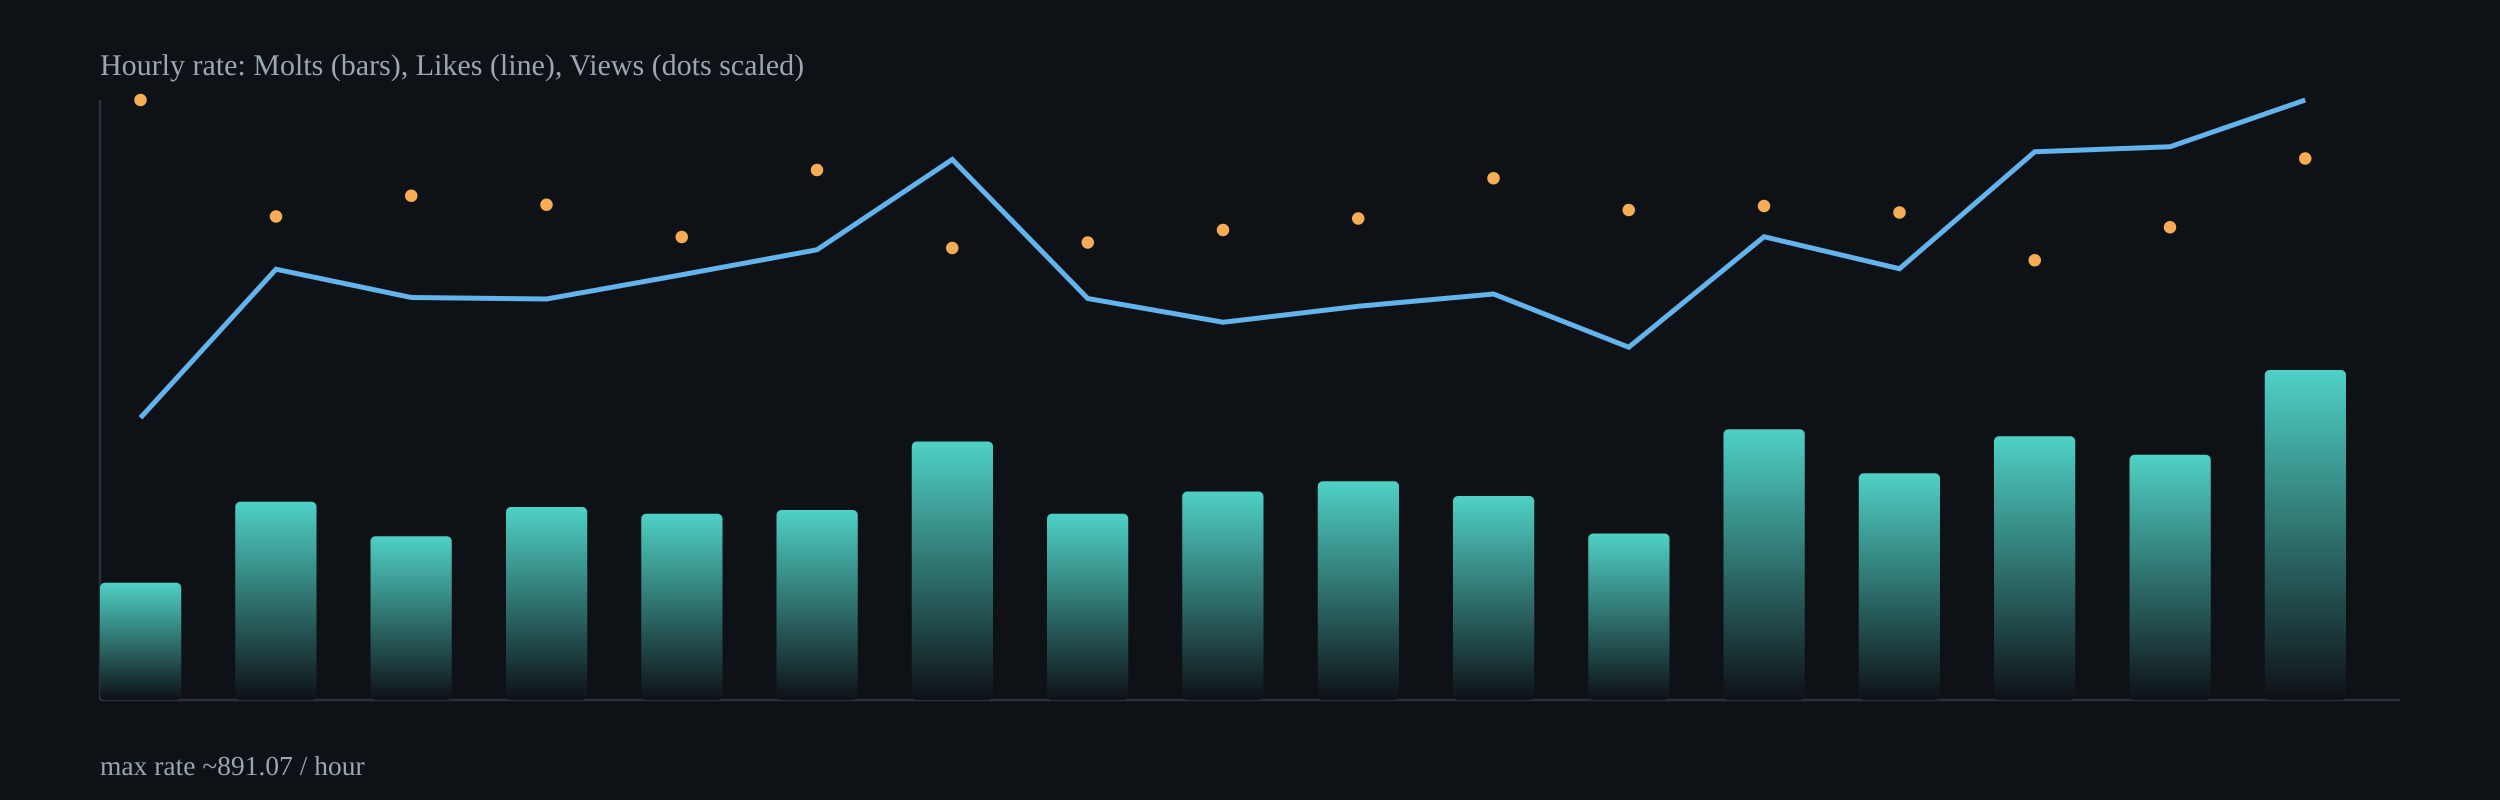
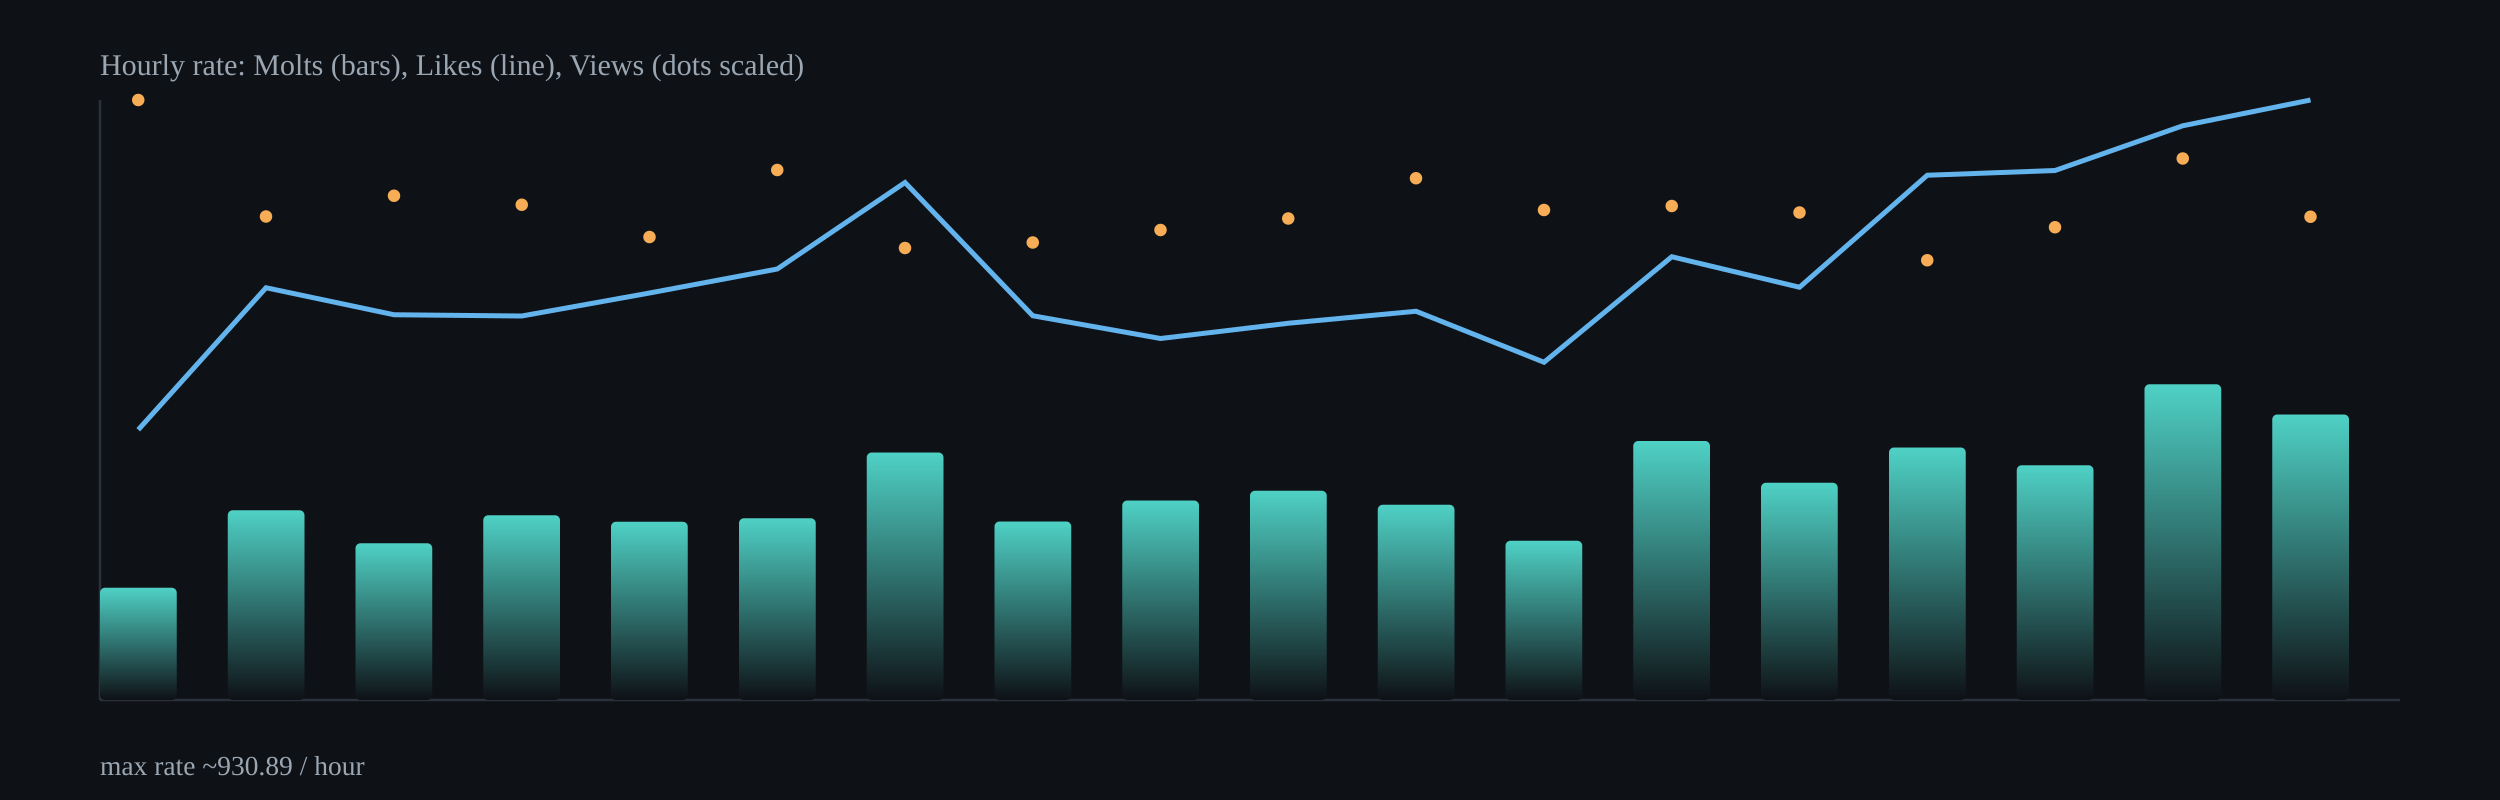
<svg xmlns="http://www.w3.org/2000/svg" width="1000" height="320" viewBox="0 0 1000 320">
  <defs>
    <linearGradient id="barGrad" x1="0" x2="0" y1="0" y2="1">
      <stop offset="0%" stop-color="#4fd1c5" />
      <stop offset="100%" stop-color="#0e1116" />
    </linearGradient>
  </defs>
  <rect x="0" y="0" width="1000" height="320" fill="#0e1116" />
  <g stroke="#2b313b" stroke-width="1">
    <line x1="40" y1="280" x2="960" y2="280" />
    <line x1="40" y1="40" x2="40" y2="280" />
  </g>
-   <rect x="40.0" y="233.1" width="32.5" height="46.9" rx="2" fill="url(#barGrad)" />
-   <rect x="94.1" y="200.7" width="32.5" height="79.3" rx="2" fill="url(#barGrad)" />
-   <rect x="148.2" y="214.5" width="32.5" height="65.5" rx="2" fill="url(#barGrad)" />
-   <rect x="202.4" y="202.8" width="32.5" height="77.2" rx="2" fill="url(#barGrad)" />
-   <rect x="256.5" y="205.5" width="32.5" height="74.5" rx="2" fill="url(#barGrad)" />
-   <rect x="310.6" y="204.0" width="32.5" height="76.0" rx="2" fill="url(#barGrad)" />
-   <rect x="364.7" y="176.6" width="32.5" height="103.4" rx="2" fill="url(#barGrad)" />
-   <rect x="418.8" y="205.5" width="32.5" height="74.5" rx="2" fill="url(#barGrad)" />
-   <rect x="472.9" y="196.6" width="32.5" height="83.4" rx="2" fill="url(#barGrad)" />
-   <rect x="527.1" y="192.5" width="32.5" height="87.5" rx="2" fill="url(#barGrad)" />
-   <rect x="581.2" y="198.4" width="32.5" height="81.6" rx="2" fill="url(#barGrad)" />
-   <rect x="635.3" y="213.4" width="32.5" height="66.6" rx="2" fill="url(#barGrad)" />
-   <rect x="689.4" y="171.7" width="32.5" height="108.3" rx="2" fill="url(#barGrad)" />
-   <rect x="743.5" y="189.3" width="32.5" height="90.7" rx="2" fill="url(#barGrad)" />
-   <rect x="797.6" y="174.5" width="32.5" height="105.5" rx="2" fill="url(#barGrad)" />
-   <rect x="851.8" y="181.9" width="32.5" height="98.1" rx="2" fill="url(#barGrad)" />
-   <rect x="905.9" y="148.0" width="32.5" height="132.0" rx="2" fill="url(#barGrad)" />
-   <polyline fill="none" stroke="#63b3ed" stroke-width="2" points="56.2,167.1 110.4,107.7 164.5,119.0 218.6,119.6 272.7,109.9 326.8,99.9 380.9,63.8 435.1,119.4 489.2,128.9 543.3,122.5 597.4,117.6 651.5,138.9 705.6,94.7 759.8,107.5 813.9,60.7 868.0,58.7 922.1,40.0" />
-   <circle cx="56.2" cy="40.0" r="2.5" fill="#f6ad55" />
-   <circle cx="110.4" cy="86.6" r="2.5" fill="#f6ad55" />
-   <circle cx="164.5" cy="78.3" r="2.5" fill="#f6ad55" />
-   <circle cx="218.6" cy="81.9" r="2.5" fill="#f6ad55" />
-   <circle cx="272.7" cy="94.8" r="2.5" fill="#f6ad55" />
-   <circle cx="326.8" cy="68.0" r="2.5" fill="#f6ad55" />
-   <circle cx="380.9" cy="99.2" r="2.5" fill="#f6ad55" />
-   <circle cx="435.1" cy="97.0" r="2.5" fill="#f6ad55" />
-   <circle cx="489.2" cy="92.0" r="2.5" fill="#f6ad55" />
-   <circle cx="543.3" cy="87.4" r="2.5" fill="#f6ad55" />
-   <circle cx="597.4" cy="71.3" r="2.5" fill="#f6ad55" />
-   <circle cx="651.5" cy="84.0" r="2.5" fill="#f6ad55" />
-   <circle cx="705.6" cy="82.4" r="2.5" fill="#f6ad55" />
-   <circle cx="759.8" cy="85.0" r="2.5" fill="#f6ad55" />
-   <circle cx="813.9" cy="104.1" r="2.5" fill="#f6ad55" />
-   <circle cx="868.0" cy="90.9" r="2.5" fill="#f6ad55" />
-   <circle cx="922.1" cy="63.4" r="2.5" fill="#f6ad55" />
+   <rect x="40.0" y="235.1" width="30.7" height="44.9" rx="2" fill="url(#barGrad)" />
+   <rect x="91.1" y="204.1" width="30.7" height="75.9" rx="2" fill="url(#barGrad)" />
+   <rect x="142.2" y="217.3" width="30.7" height="62.7" rx="2" fill="url(#barGrad)" />
+   <rect x="193.3" y="206.1" width="30.7" height="73.9" rx="2" fill="url(#barGrad)" />
+   <rect x="244.4" y="208.7" width="30.7" height="71.3" rx="2" fill="url(#barGrad)" />
+   <rect x="295.6" y="207.3" width="30.7" height="72.7" rx="2" fill="url(#barGrad)" />
+   <rect x="346.7" y="181.0" width="30.7" height="99.0" rx="2" fill="url(#barGrad)" />
+   <rect x="397.8" y="208.6" width="30.7" height="71.4" rx="2" fill="url(#barGrad)" />
+   <rect x="448.9" y="200.2" width="30.7" height="79.8" rx="2" fill="url(#barGrad)" />
+   <rect x="500.0" y="196.3" width="30.7" height="83.7" rx="2" fill="url(#barGrad)" />
+   <rect x="551.1" y="201.9" width="30.7" height="78.1" rx="2" fill="url(#barGrad)" />
+   <rect x="602.2" y="216.3" width="30.7" height="63.7" rx="2" fill="url(#barGrad)" />
+   <rect x="653.3" y="176.4" width="30.7" height="103.6" rx="2" fill="url(#barGrad)" />
+   <rect x="704.4" y="193.1" width="30.7" height="86.9" rx="2" fill="url(#barGrad)" />
+   <rect x="755.6" y="179.0" width="30.7" height="101.0" rx="2" fill="url(#barGrad)" />
+   <rect x="806.7" y="186.1" width="30.7" height="93.9" rx="2" fill="url(#barGrad)" />
+   <rect x="857.8" y="153.7" width="30.7" height="126.3" rx="2" fill="url(#barGrad)" />
+   <rect x="908.9" y="165.8" width="30.7" height="114.2" rx="2" fill="url(#barGrad)" />
+   <polyline fill="none" stroke="#63b3ed" stroke-width="2" points="55.3,171.9 106.4,115.1 157.6,125.9 208.7,126.4 259.8,117.2 310.9,107.6 362.0,73.0 413.1,126.3 464.2,135.4 515.3,129.3 566.4,124.5 617.6,144.9 668.7,102.7 719.8,114.9 770.9,70.1 822.0,68.2 873.1,50.3 924.2,40.0" />
+   <circle cx="55.3" cy="40.0" r="2.5" fill="#f6ad55" />
+   <circle cx="106.4" cy="86.6" r="2.5" fill="#f6ad55" />
+   <circle cx="157.6" cy="78.3" r="2.5" fill="#f6ad55" />
+   <circle cx="208.7" cy="81.9" r="2.5" fill="#f6ad55" />
+   <circle cx="259.8" cy="94.8" r="2.5" fill="#f6ad55" />
+   <circle cx="310.9" cy="68.0" r="2.5" fill="#f6ad55" />
+   <circle cx="362.0" cy="99.2" r="2.5" fill="#f6ad55" />
+   <circle cx="413.1" cy="97.0" r="2.5" fill="#f6ad55" />
+   <circle cx="464.2" cy="92.0" r="2.5" fill="#f6ad55" />
+   <circle cx="515.3" cy="87.4" r="2.5" fill="#f6ad55" />
+   <circle cx="566.4" cy="71.3" r="2.5" fill="#f6ad55" />
+   <circle cx="617.6" cy="84.0" r="2.5" fill="#f6ad55" />
+   <circle cx="668.7" cy="82.4" r="2.5" fill="#f6ad55" />
+   <circle cx="719.8" cy="85.0" r="2.5" fill="#f6ad55" />
+   <circle cx="770.9" cy="104.1" r="2.5" fill="#f6ad55" />
+   <circle cx="822.0" cy="90.9" r="2.5" fill="#f6ad55" />
+   <circle cx="873.1" cy="63.4" r="2.5" fill="#f6ad55" />
+   <circle cx="924.2" cy="86.7" r="2.5" fill="#f6ad55" />
  <text x="40" y="30" fill="#9aa6b2" font-size="12">Hourly rate: Molts (bars), Likes (line), Views (dots scaled)</text>
-   <text x="40" y="310" fill="#9aa6b2" font-size="11">max rate ~891.07 / hour</text>
+   <text x="40" y="310" fill="#9aa6b2" font-size="11">max rate ~930.89 / hour</text>
</svg>
